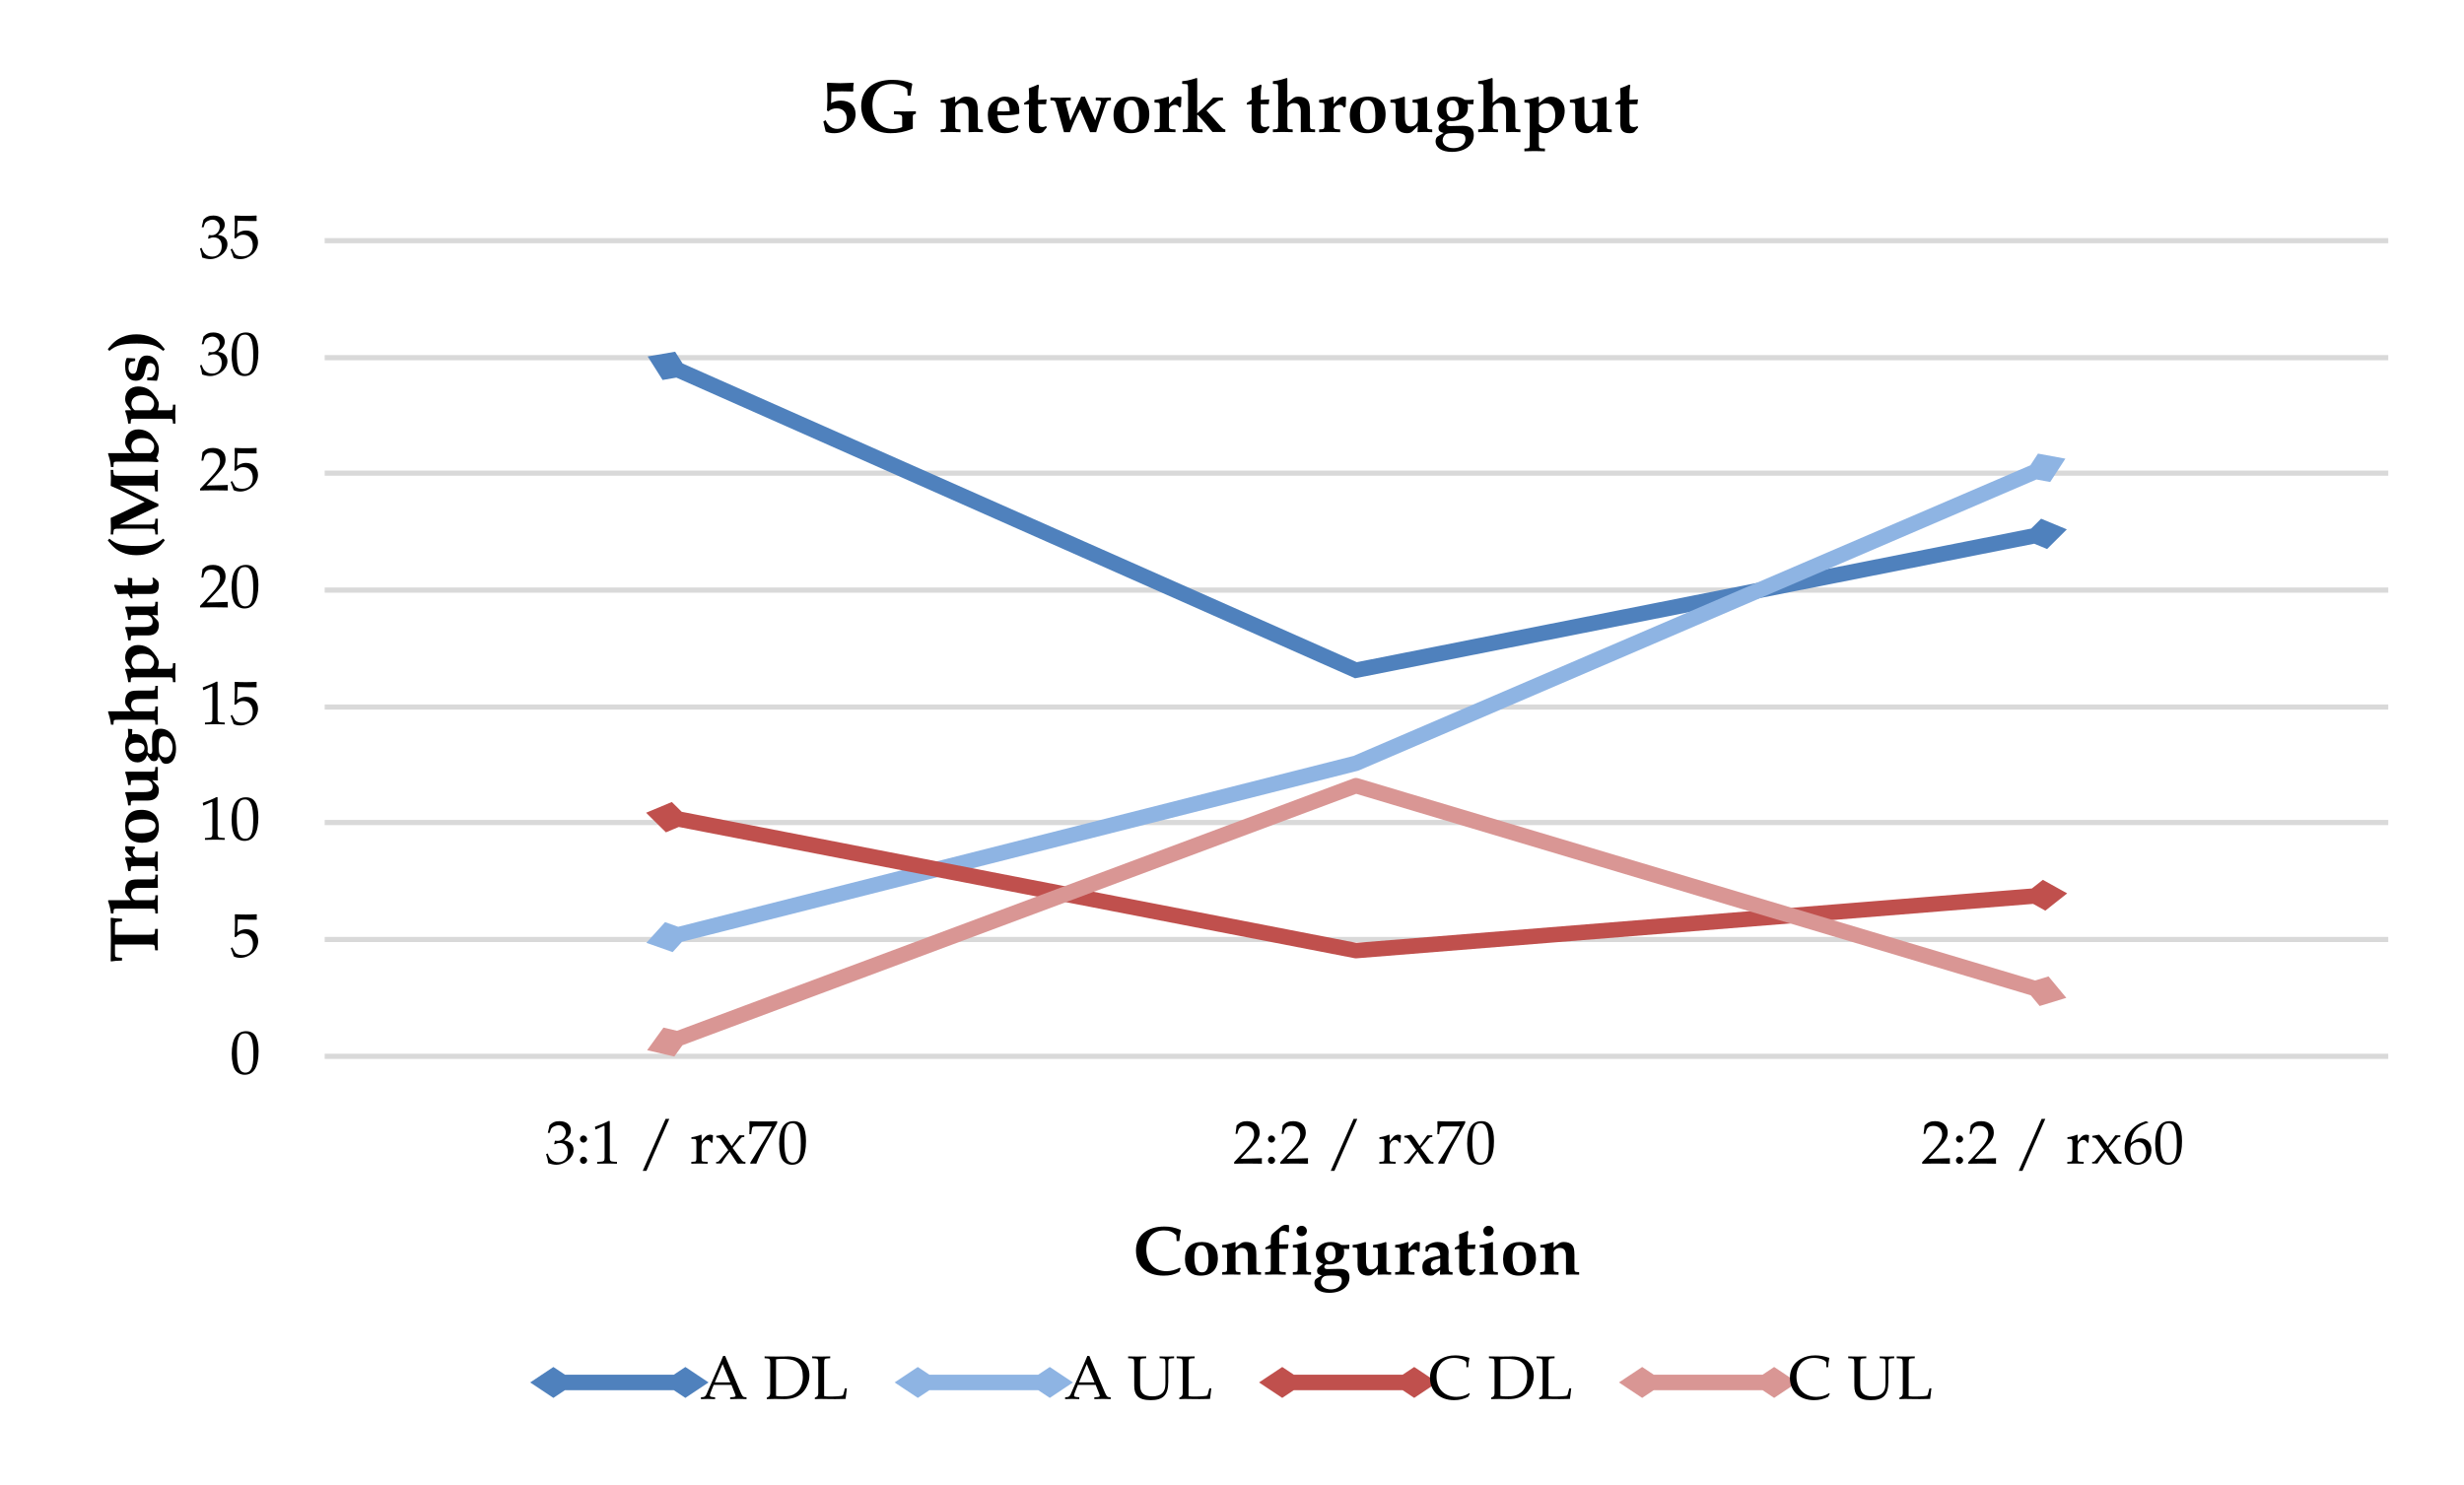
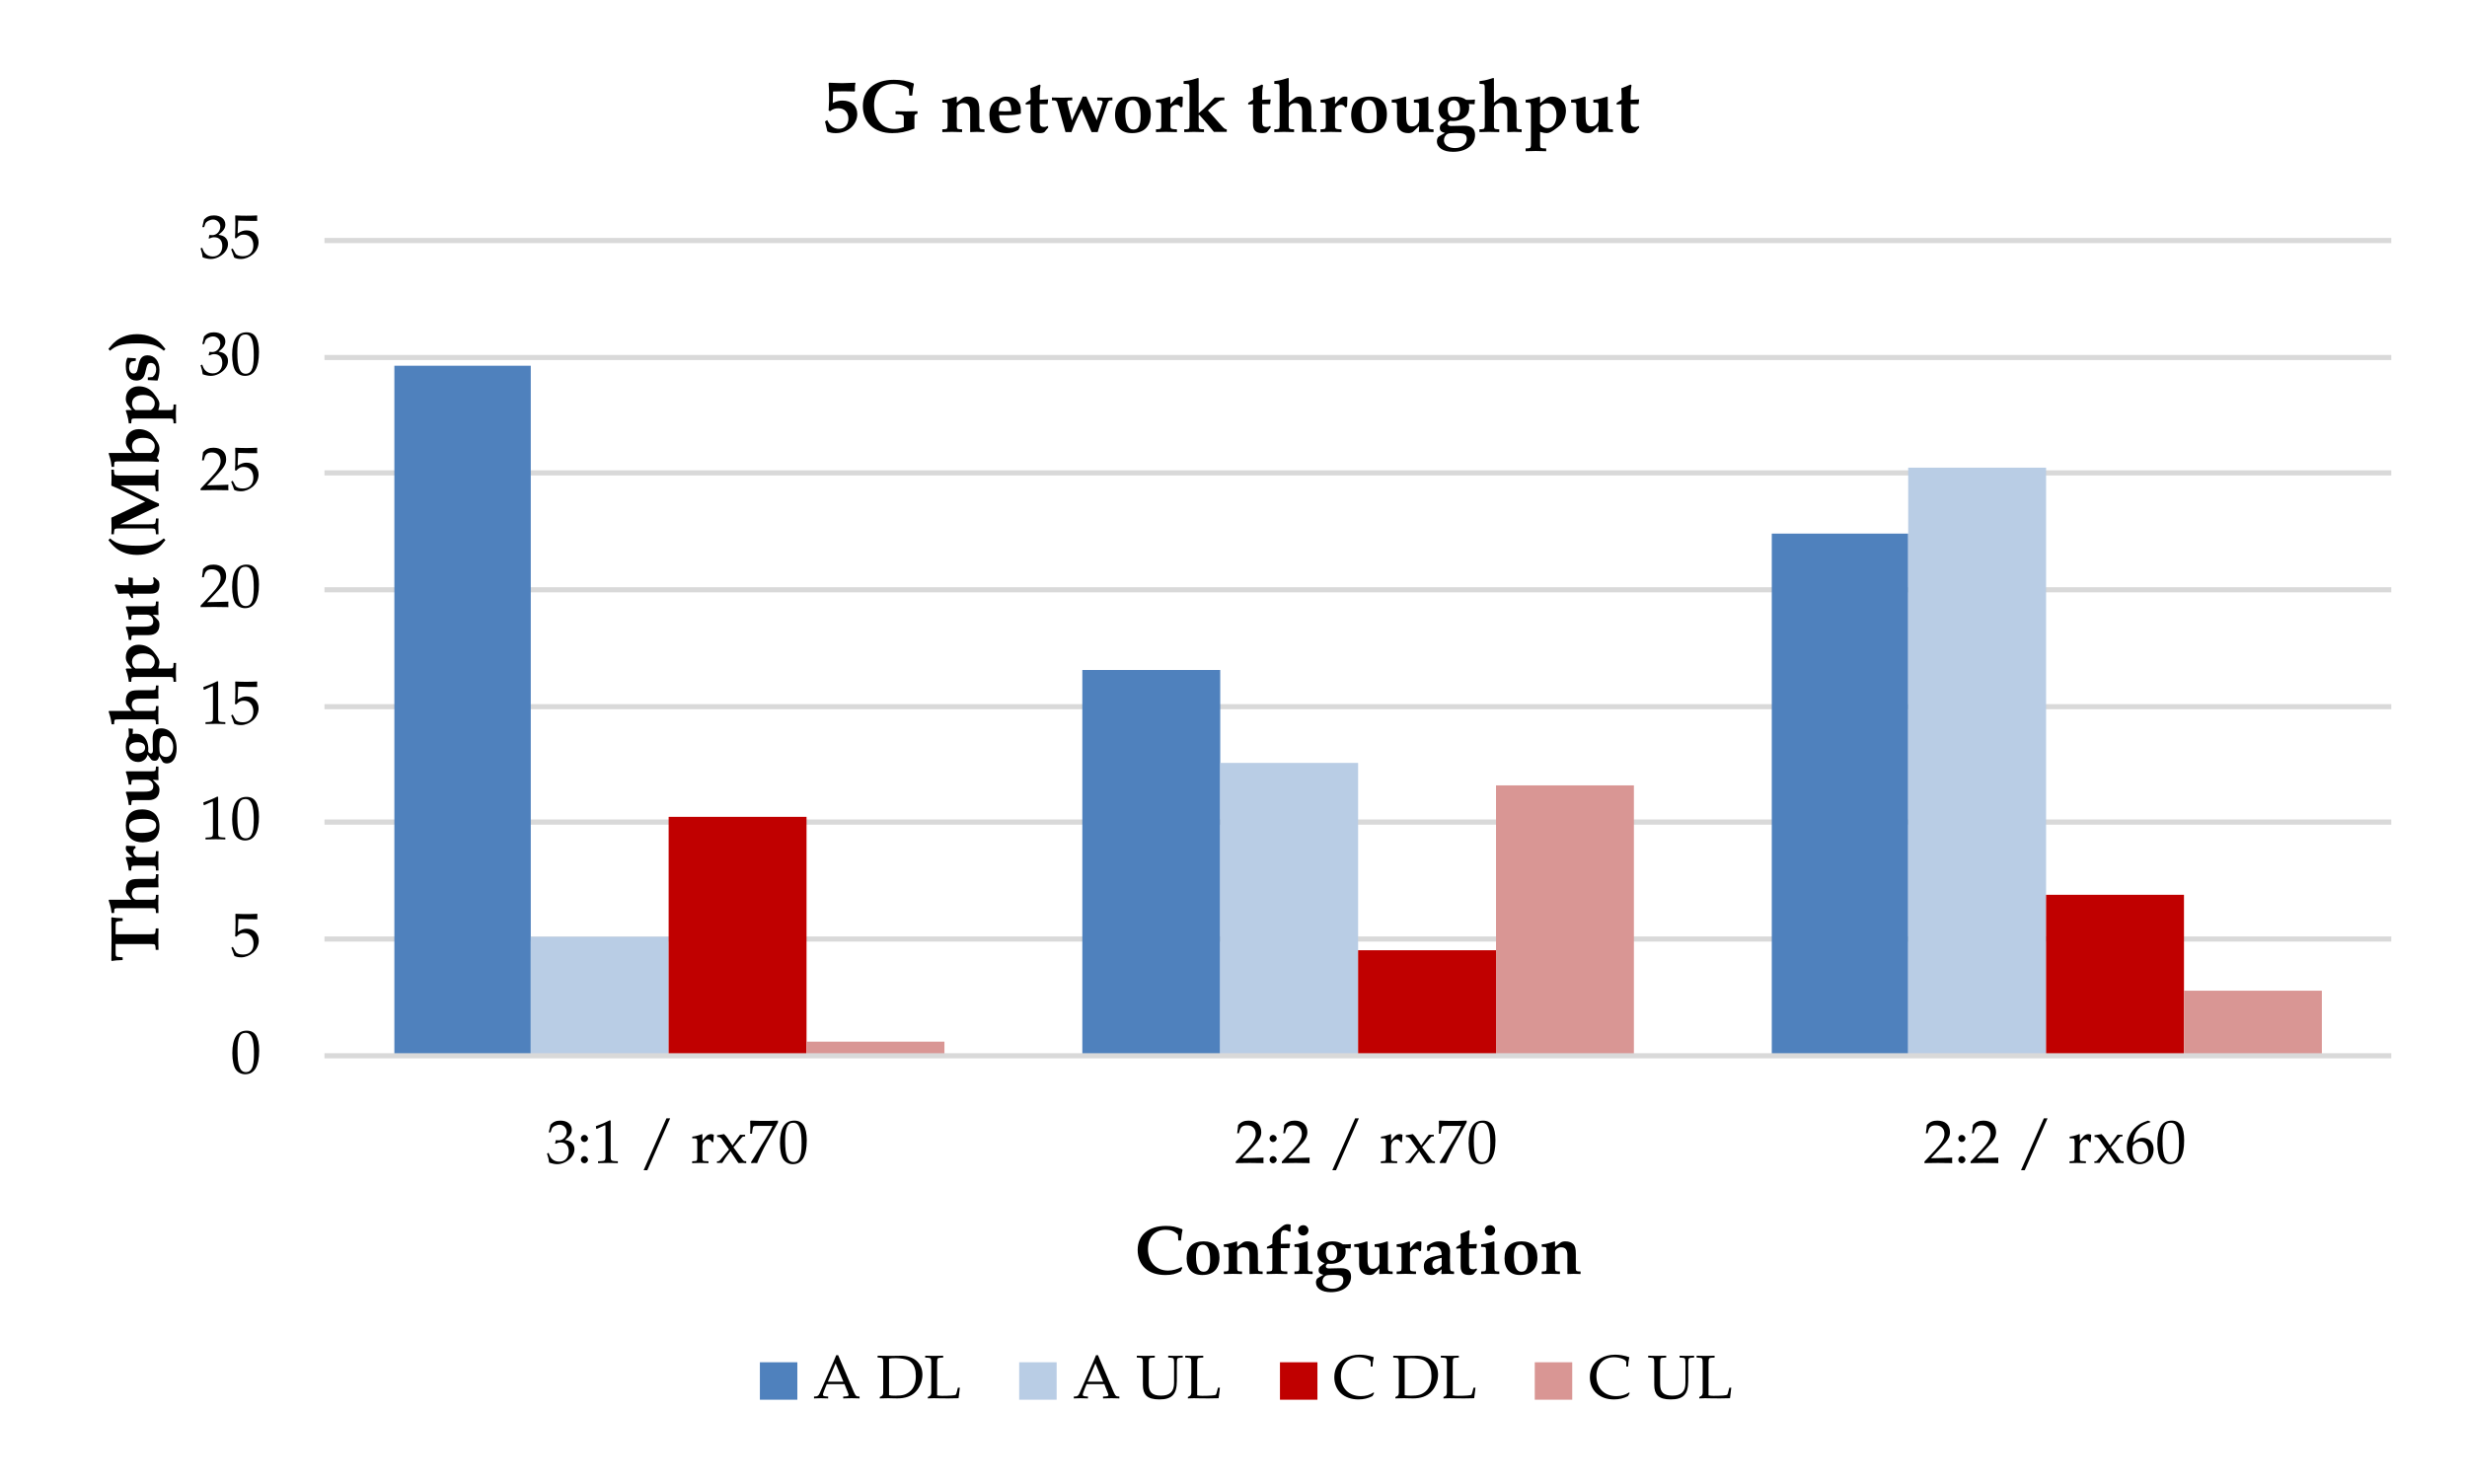
- <svg xmlns="http://www.w3.org/2000/svg" width="1643" height="990" xml:space="preserve" overflow="hidden">
+ <svg xmlns="http://www.w3.org/2000/svg" width="1646" height="990" xml:space="preserve" overflow="hidden">
  <defs>
    <clipPath id="clip0">
-       <rect x="3457" y="1415" width="1643" height="990" />
+       <rect x="3462" y="1415" width="1646" height="990" />
    </clipPath>
  </defs>
-   <g clip-path="url(#clip0)" transform="translate(-3457 -1415)">
+   <g clip-path="url(#clip0)" transform="translate(-3462 -1415)">
    <g>
-       <path d="M3673.5 2041.57 5049.5 2041.57M3673.5 1963.56 5049.5 1963.56M3673.5 1886.56 5049.5 1886.56M3673.5 1808.56 5049.5 1808.56M3673.5 1730.56 5049.5 1730.56M3673.5 1653.55 5049.5 1653.55M3673.5 1575.5 5049.5 1575.5" stroke="#D9D9D9" stroke-width="3.438" stroke-linejoin="round" stroke-miterlimit="10" fill="none" />
+       <path d="M3678.5 2041.57 5057.5 2041.57M3678.5 1963.56 5057.5 1963.56M3678.5 1886.56 5057.5 1886.56M3678.5 1808.56 5057.5 1808.56M3678.5 1730.56 5057.5 1730.56M3678.5 1653.55 5057.5 1653.55M3678.5 1575.5 5057.5 1575.5" stroke="#D9D9D9" stroke-width="3.438" stroke-linejoin="round" stroke-miterlimit="10" fill="none" />
    </g>
    <g>
-       <path d="M3673.5 2119.5 5049.5 2119.5" stroke="#D9D9D9" stroke-width="3.438" stroke-linejoin="round" stroke-miterlimit="10" fill="none" fill-rule="evenodd" />
+       <path d="M3725.12 1659.05 3816.13 1659.05 3816.13 2119 3725.12 2119ZM4184.14 1862.06 4276.14 1862.06 4276.14 2119 4184.14 2119ZM4644.15 1771.06 4735.16 1771.06 4735.16 2119 4644.15 2119Z" fill="#4F81BD" />
    </g>
    <g>
-       <path d="M3905.09 1654.29 4363.23 1857.29 4360.14 1856.94 4819 1766 4821 1776.12 4360.55 1867.38 3900.91 1663.71ZM3898.82 1668.43 3888.86 1652.73 3907.18 1649.57 3917.14 1665.27ZM4818 1760.94 4835.17 1768.05 4822 1781.17 4804.83 1774.07Z" fill="#4F81BD" />
+       <path d="M3816.13 2040.07 3908.13 2040.07 3908.13 2119 3816.13 2119ZM4276.14 1924.06 4368.14 1924.06 4368.14 2119 4276.14 2119ZM4735.16 1727.06 4827.16 1727.06 4827.16 2119 4735.16 2119Z" fill="#B9CDE5" />
    </g>
    <g>
-       <path d="M3901.74 2035 4359.88 1919.06 4359.11 1919.33 4817.97 1722.26C4820.58 1721.14 4823.61 1722.35 4824.74 1724.97 4825.86 1727.58 4824.65 1730.61 4822.03 1731.74L4363.18 1928.8C4362.93 1928.91 4362.67 1929 4362.41 1929.06L3904.26 2045C3901.5 2045.7 3898.7 2044.03 3898 2041.27 3897.3 2038.5 3898.97 2035.7 3901.74 2035ZM3905.53 2050 3888 2043.8 3900.47 2030 3918 2036.21ZM4815.93 1717.52 4834.21 1720.9 4824.07 1736.48 4805.79 1733.1Z" fill="#8EB4E3" />
+       <path d="M3908.13 1960.06 4000.13 1960.06 4000.13 2119 3908.13 2119ZM4368.14 2049.07 4460.15 2049.07 4460.15 2119 4368.14 2119ZM4827.16 2012.07 4919.16 2012.07 4919.16 2119 4827.16 2119Z" fill="#C00000" />
    </g>
    <g>
-       <path d="M3903.98 1954.94 4362.13 2043.94 4360.73 2043.86 4819.59 2006.93C4822.42 2006.7 4824.91 2008.81 4825.14 2011.65 4825.37 2014.49 4823.25 2016.98 4820.41 2017.21L4361.56 2054.14C4361.09 2054.18 4360.62 2054.15 4360.16 2054.06L3902.02 1965.06C3899.22 1964.52 3897.4 1961.81 3897.94 1959.02 3898.48 1956.22 3901.19 1954.4 3903.98 1954.94ZM3901.03 1970.12 3887.82 1957.05 3904.97 1949.88 3918.18 1962.95ZM4819.17 2001.79 4835.42 2010.82 4820.83 2022.35 4804.58 2013.31Z" fill="#C0504D" />
+       <path d="M4000.13 2110.07 4092.13 2110.07 4092.13 2119 4000.13 2119ZM4460.15 1939.06 4552.15 1939.06 4552.15 2119 4460.15 2119ZM4919.16 2076.07 5011.16 2076.07 5011.16 2119 4919.16 2119Z" fill="#D99694" />
    </g>
    <g>
-       <path d="M3901.2 2105.17 4359.34 1934.17C4360.39 1933.78 4361.54 1933.74 4362.62 1934.06L4821.48 2071.13C4824.2 2071.94 4825.76 2074.82 4824.94 2077.54 4824.13 2080.27 4821.25 2081.82 4818.52 2081.01L4359.67 1943.94 4362.95 1943.83 3904.8 2114.83C3902.14 2115.83 3899.17 2114.47 3898.17 2111.8 3897.17 2109.14 3898.53 2106.17 3901.2 2105.17ZM3906.61 2119.66 3888.51 2115.41 3899.39 2100.34 3917.49 2104.59ZM4822.95 2066.19 4834.82 2080.5 4817.05 2085.95 4805.18 2071.64Z" fill="#D99694" />
+       <path d="M3678.5 2119.5 5057.5 2119.5" stroke="#D9D9D9" stroke-width="3.438" stroke-linejoin="round" stroke-miterlimit="10" fill="none" fill-rule="evenodd" />
    </g>
    <g>
-       <text font-family="Palatino Linotype,Palatino Linotype_MSFontService,sans-serif" font-weight="400" font-size="41" transform="matrix(1 0 0 1 3610.35 2131)">0</text>
+       <text font-family="Palatino Linotype,Palatino Linotype_MSFontService,sans-serif" font-weight="400" font-size="41" transform="matrix(1 0 0 1 3615.83 2131)">0</text>
    </g>
    <g>
-       <text font-family="Palatino Linotype,Palatino Linotype_MSFontService,sans-serif" font-weight="400" font-size="41" transform="matrix(1 0 0 1 3610.35 2053)">5</text>
+       <text font-family="Palatino Linotype,Palatino Linotype_MSFontService,sans-serif" font-weight="400" font-size="41" transform="matrix(1 0 0 1 3615.83 2053)">5</text>
    </g>
    <g>
-       <text font-family="Palatino Linotype,Palatino Linotype_MSFontService,sans-serif" font-weight="400" font-size="41" transform="matrix(1 0 0 1 3589.73 1975)">10</text>
+       <text font-family="Palatino Linotype,Palatino Linotype_MSFontService,sans-serif" font-weight="400" font-size="41" transform="matrix(1 0 0 1 3595.2 1975)">10</text>
    </g>
    <g>
-       <text font-family="Palatino Linotype,Palatino Linotype_MSFontService,sans-serif" font-weight="400" font-size="41" transform="matrix(1 0 0 1 3589.73 1898)">15</text>
+       <text font-family="Palatino Linotype,Palatino Linotype_MSFontService,sans-serif" font-weight="400" font-size="41" transform="matrix(1 0 0 1 3595.2 1898)">15</text>
    </g>
    <g>
-       <text font-family="Palatino Linotype,Palatino Linotype_MSFontService,sans-serif" font-weight="400" font-size="41" transform="matrix(1 0 0 1 3589.73 1820)">20</text>
+       <text font-family="Palatino Linotype,Palatino Linotype_MSFontService,sans-serif" font-weight="400" font-size="41" transform="matrix(1 0 0 1 3595.2 1820)">20</text>
    </g>
    <g>
-       <text font-family="Palatino Linotype,Palatino Linotype_MSFontService,sans-serif" font-weight="400" font-size="41" transform="matrix(1 0 0 1 3589.73 1742)">25</text>
+       <text font-family="Palatino Linotype,Palatino Linotype_MSFontService,sans-serif" font-weight="400" font-size="41" transform="matrix(1 0 0 1 3595.2 1742)">25</text>
    </g>
    <g>
-       <text font-family="Palatino Linotype,Palatino Linotype_MSFontService,sans-serif" font-weight="400" font-size="41" transform="matrix(1 0 0 1 3589.73 1665)">30</text>
+       <text font-family="Palatino Linotype,Palatino Linotype_MSFontService,sans-serif" font-weight="400" font-size="41" transform="matrix(1 0 0 1 3595.2 1665)">30</text>
    </g>
    <g>
-       <text font-family="Palatino Linotype,Palatino Linotype_MSFontService,sans-serif" font-weight="400" font-size="41" transform="matrix(1 0 0 1 3589.73 1587)">35</text>
+       <text font-family="Palatino Linotype,Palatino Linotype_MSFontService,sans-serif" font-weight="400" font-size="41" transform="matrix(1 0 0 1 3595.2 1587)">35</text>
    </g>
    <g>
-       <text font-family="Palatino Linotype,Palatino Linotype_MSFontService,sans-serif" font-weight="400" font-size="41" transform="matrix(1 0 0 1 3820.51 2191)">3:1 / rx70</text>
+       <text font-family="Palatino Linotype,Palatino Linotype_MSFontService,sans-serif" font-weight="400" font-size="41" transform="matrix(1 0 0 1 3826.35 2191)">3:1 / rx70</text>
    </g>
    <g>
-       <text font-family="Palatino Linotype,Palatino Linotype_MSFontService,sans-serif" font-weight="400" font-size="41" transform="matrix(1 0 0 1 4279.27 2191)">2:2 / rx70</text>
+       <text font-family="Palatino Linotype,Palatino Linotype_MSFontService,sans-serif" font-weight="400" font-size="41" transform="matrix(1 0 0 1 4285.85 2191)">2:2 / rx70</text>
    </g>
    <g>
-       <text font-family="Palatino Linotype,Palatino Linotype_MSFontService,sans-serif" font-weight="400" font-size="41" transform="matrix(1 0 0 1 4738.04 2191)">2:2 / rx60</text>
+       <text font-family="Palatino Linotype,Palatino Linotype_MSFontService,sans-serif" font-weight="400" font-size="41" transform="matrix(1 0 0 1 4745.36 2191)">2:2 / rx60</text>
    </g>
    <g>
-       <text font-family="Palatino Linotype,Palatino Linotype_MSFontService,sans-serif" font-weight="700" font-size="46" transform="matrix(6.12323e-17 -1 1 6.12323e-17 3562.14 2057)">Throughput (Mbps)</text>
+       <text font-family="Palatino Linotype,Palatino Linotype_MSFontService,sans-serif" font-weight="700" font-size="46" transform="matrix(6.12323e-17 -1 1 6.12323e-17 3567.61 2057)">Throughput (Mbps)</text>
    </g>
    <g>
-       <text font-family="Palatino Linotype,Palatino Linotype_MSFontService,sans-serif" font-weight="700" font-size="46" transform="matrix(1 0 0 1 4212.45 2265)">Configuration</text>
+       <text font-family="Palatino Linotype,Palatino Linotype_MSFontService,sans-serif" font-weight="700" font-size="46" transform="matrix(1 0 0 1 4219.03 2265)">Configuration</text>
    </g>
    <g>
-       <text font-family="Palatino Linotype,Palatino Linotype_MSFontService,sans-serif" font-weight="700" font-size="50" transform="matrix(1 0 0 1 4003.91 1503)">5G network throughput</text>
+       <text font-family="Palatino Linotype,Palatino Linotype_MSFontService,sans-serif" font-weight="700" font-size="50" transform="matrix(1 0 0 1 4010.36 1503)">5G network throughput</text>
    </g>
    <g>
-       <path d="M3826 2331.84 3914 2331.84 3914 2342.16 3826 2342.16ZM3826 2347.31 3810.53 2337 3826 2326.69 3841.47 2337ZM3914 2326.69 3929.47 2337 3914 2347.31 3898.53 2337Z" fill="#4F81BD" />
+       <rect x="3969" y="2324" width="25" height="25" fill="#4F81BD" />
    </g>
    <g>
-       <text font-family="Palatino Linotype,Palatino Linotype_MSFontService,sans-serif" font-weight="400" font-size="41" transform="matrix(1 0 0 1 3923.78 2348)">A DL</text>
+       <text font-family="Palatino Linotype,Palatino Linotype_MSFontService,sans-serif" font-weight="400" font-size="41" transform="matrix(1 0 0 1 4004.5 2348)">A DL</text>
    </g>
    <g>
-       <path d="M4069 2331.84 4157 2331.84C4159.85 2331.84 4162.16 2334.15 4162.16 2337 4162.16 2339.85 4159.85 2342.16 4157 2342.16L4069 2342.16C4066.15 2342.16 4063.84 2339.85 4063.84 2337 4063.84 2334.15 4066.15 2331.84 4069 2331.84ZM4069 2347.31 4053.53 2337 4069 2326.69 4084.47 2337ZM4157 2326.69 4172.47 2337 4157 2347.31 4141.53 2337Z" fill="#8EB4E3" />
+       <rect x="4142" y="2324" width="25" height="25" fill="#B9CDE5" />
    </g>
    <g>
-       <text font-family="Palatino Linotype,Palatino Linotype_MSFontService,sans-serif" font-weight="400" font-size="41" transform="matrix(1 0 0 1 4166.62 2348)">A UL</text>
+       <text font-family="Palatino Linotype,Palatino Linotype_MSFontService,sans-serif" font-weight="400" font-size="41" transform="matrix(1 0 0 1 4177.85 2348)">A UL</text>
    </g>
    <g>
-       <path d="M4312 2331.84 4400 2331.84C4402.85 2331.84 4405.16 2334.15 4405.16 2337 4405.16 2339.85 4402.85 2342.16 4400 2342.16L4312 2342.16C4309.15 2342.16 4306.84 2339.85 4306.84 2337 4306.84 2334.15 4309.15 2331.84 4312 2331.84ZM4312 2347.31 4296.53 2337 4312 2326.69 4327.47 2337ZM4400 2326.69 4415.47 2337 4400 2347.31 4384.53 2337Z" fill="#C0504D" />
+       <rect x="4316" y="2324" width="25" height="25" fill="#C00000" />
    </g>
    <g>
-       <text font-family="Palatino Linotype,Palatino Linotype_MSFontService,sans-serif" font-weight="400" font-size="41" transform="matrix(1 0 0 1 4409.61 2348)">C DL</text>
+       <text font-family="Palatino Linotype,Palatino Linotype_MSFontService,sans-serif" font-weight="400" font-size="41" transform="matrix(1 0 0 1 4351.36 2348)">C DL</text>
    </g>
    <g>
-       <path d="M4552 2331.84 4640 2331.84C4642.85 2331.84 4645.16 2334.15 4645.16 2337 4645.16 2339.85 4642.85 2342.16 4640 2342.16L4552 2342.16C4549.15 2342.16 4546.84 2339.85 4546.84 2337 4546.84 2334.15 4549.15 2331.84 4552 2331.84ZM4552 2347.31 4536.53 2337 4552 2326.69 4567.47 2337ZM4640 2326.69 4655.47 2337 4640 2347.31 4624.53 2337Z" fill="#D99694" />
+       <rect x="4486" y="2324" width="25" height="25" fill="#D99694" />
    </g>
    <g>
-       <text font-family="Palatino Linotype,Palatino Linotype_MSFontService,sans-serif" font-weight="400" font-size="41" transform="matrix(1 0 0 1 4649.61 2348)">C UL</text>
+       <text font-family="Palatino Linotype,Palatino Linotype_MSFontService,sans-serif" font-weight="400" font-size="41" transform="matrix(1 0 0 1 4521.87 2348)">C UL</text>
    </g>
  </g>
</svg>
